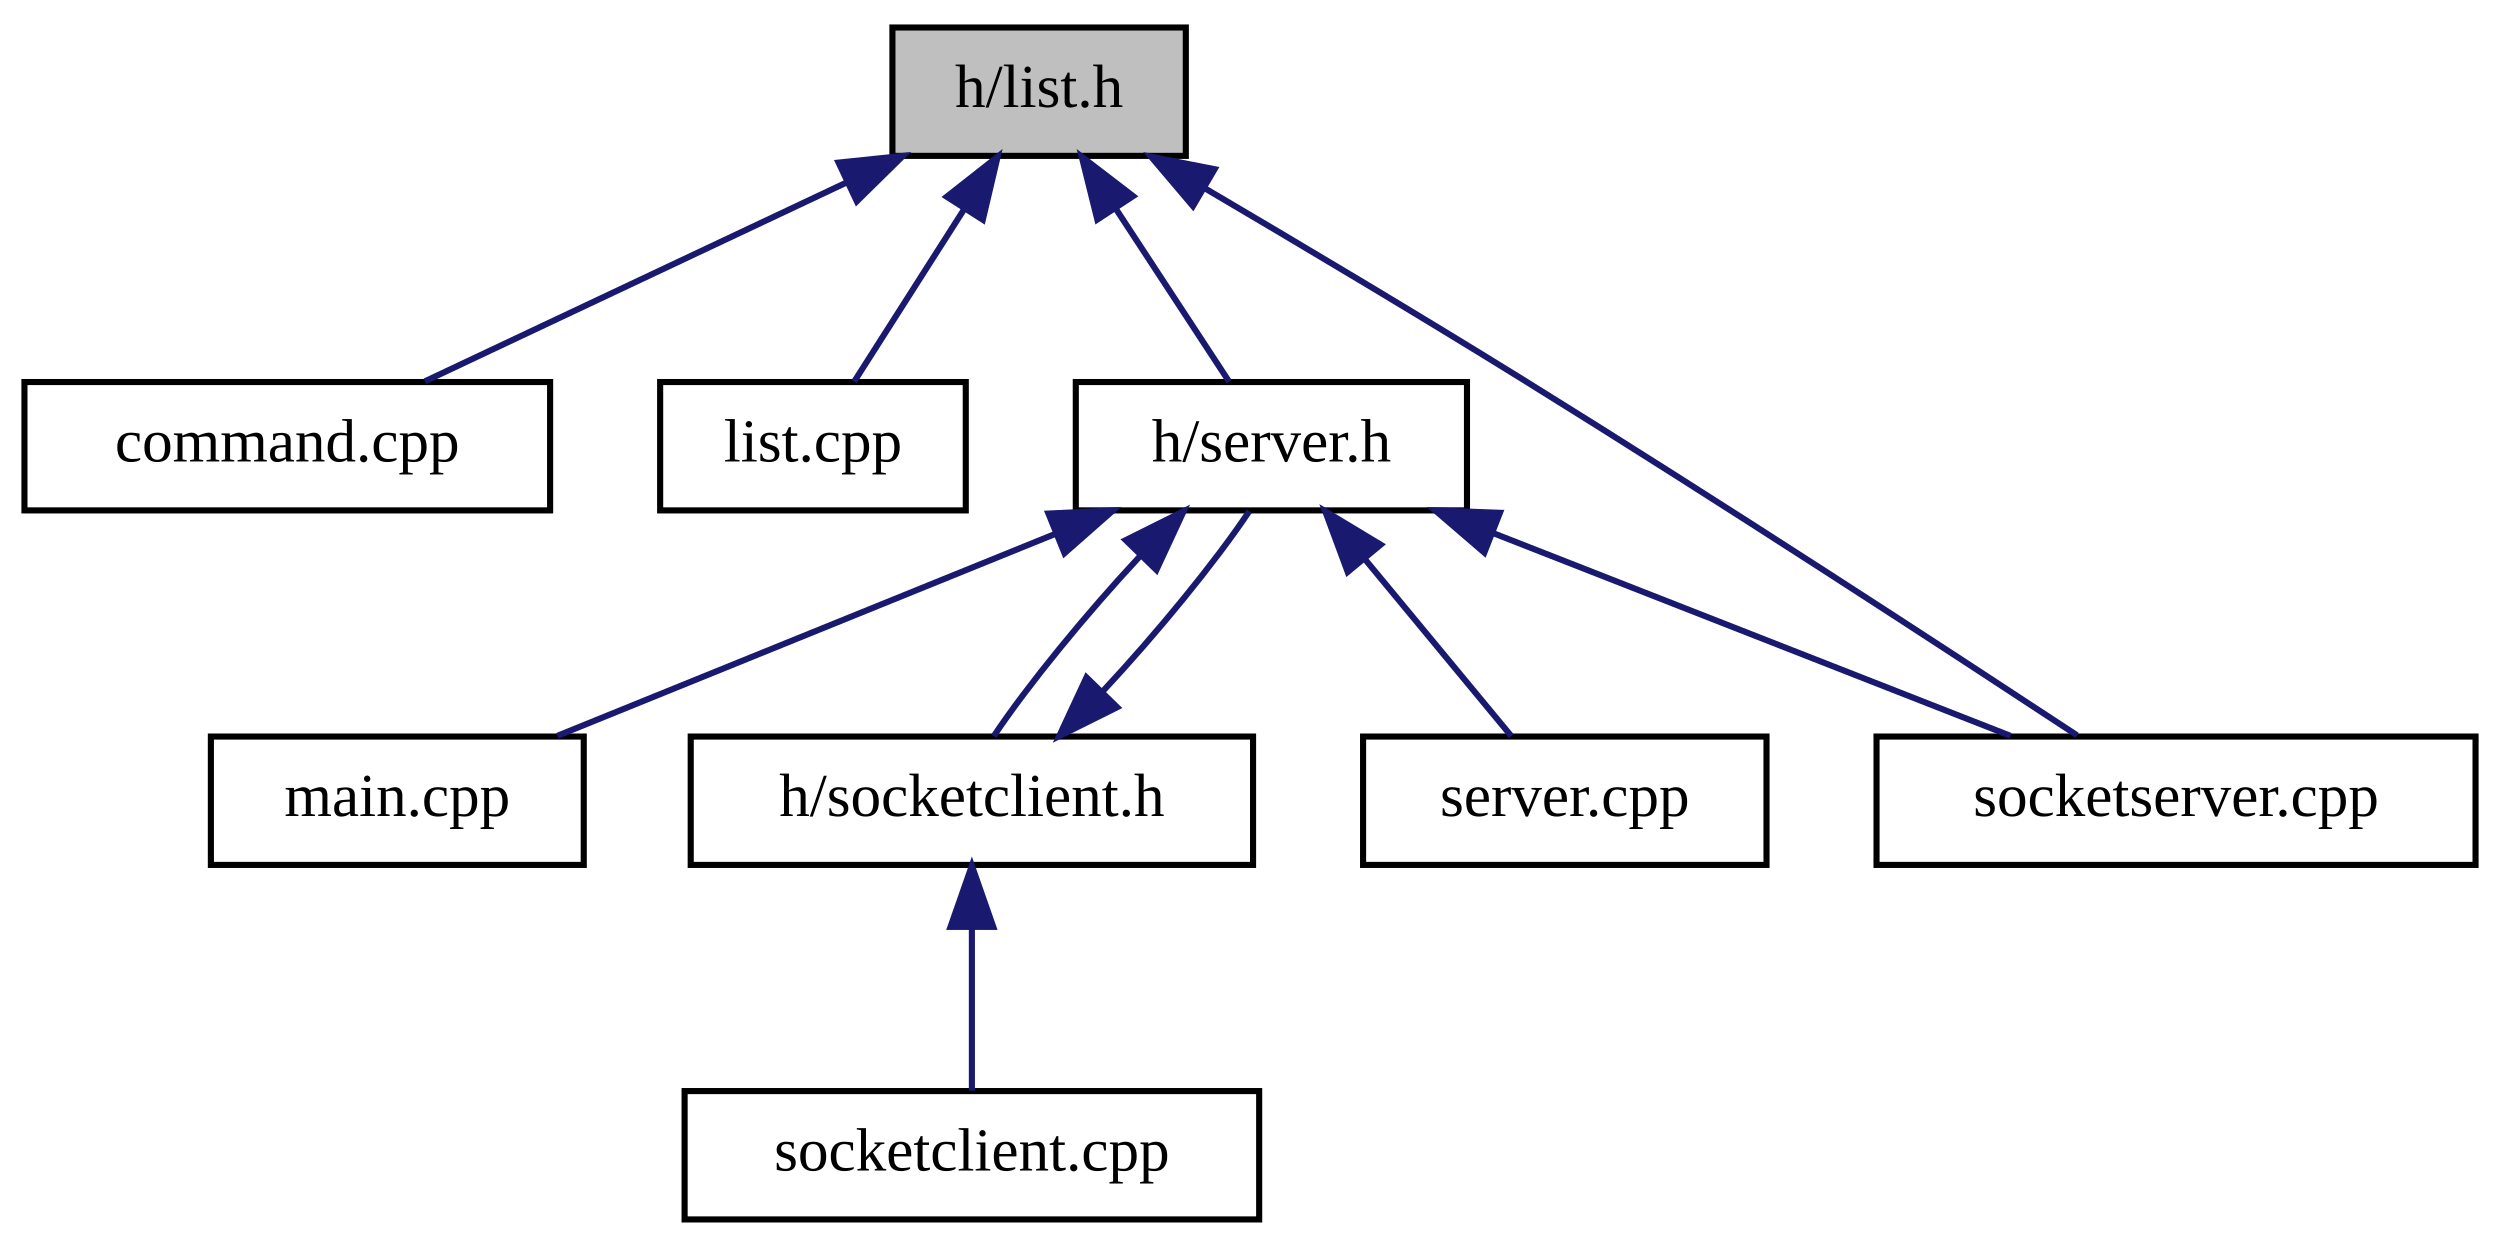
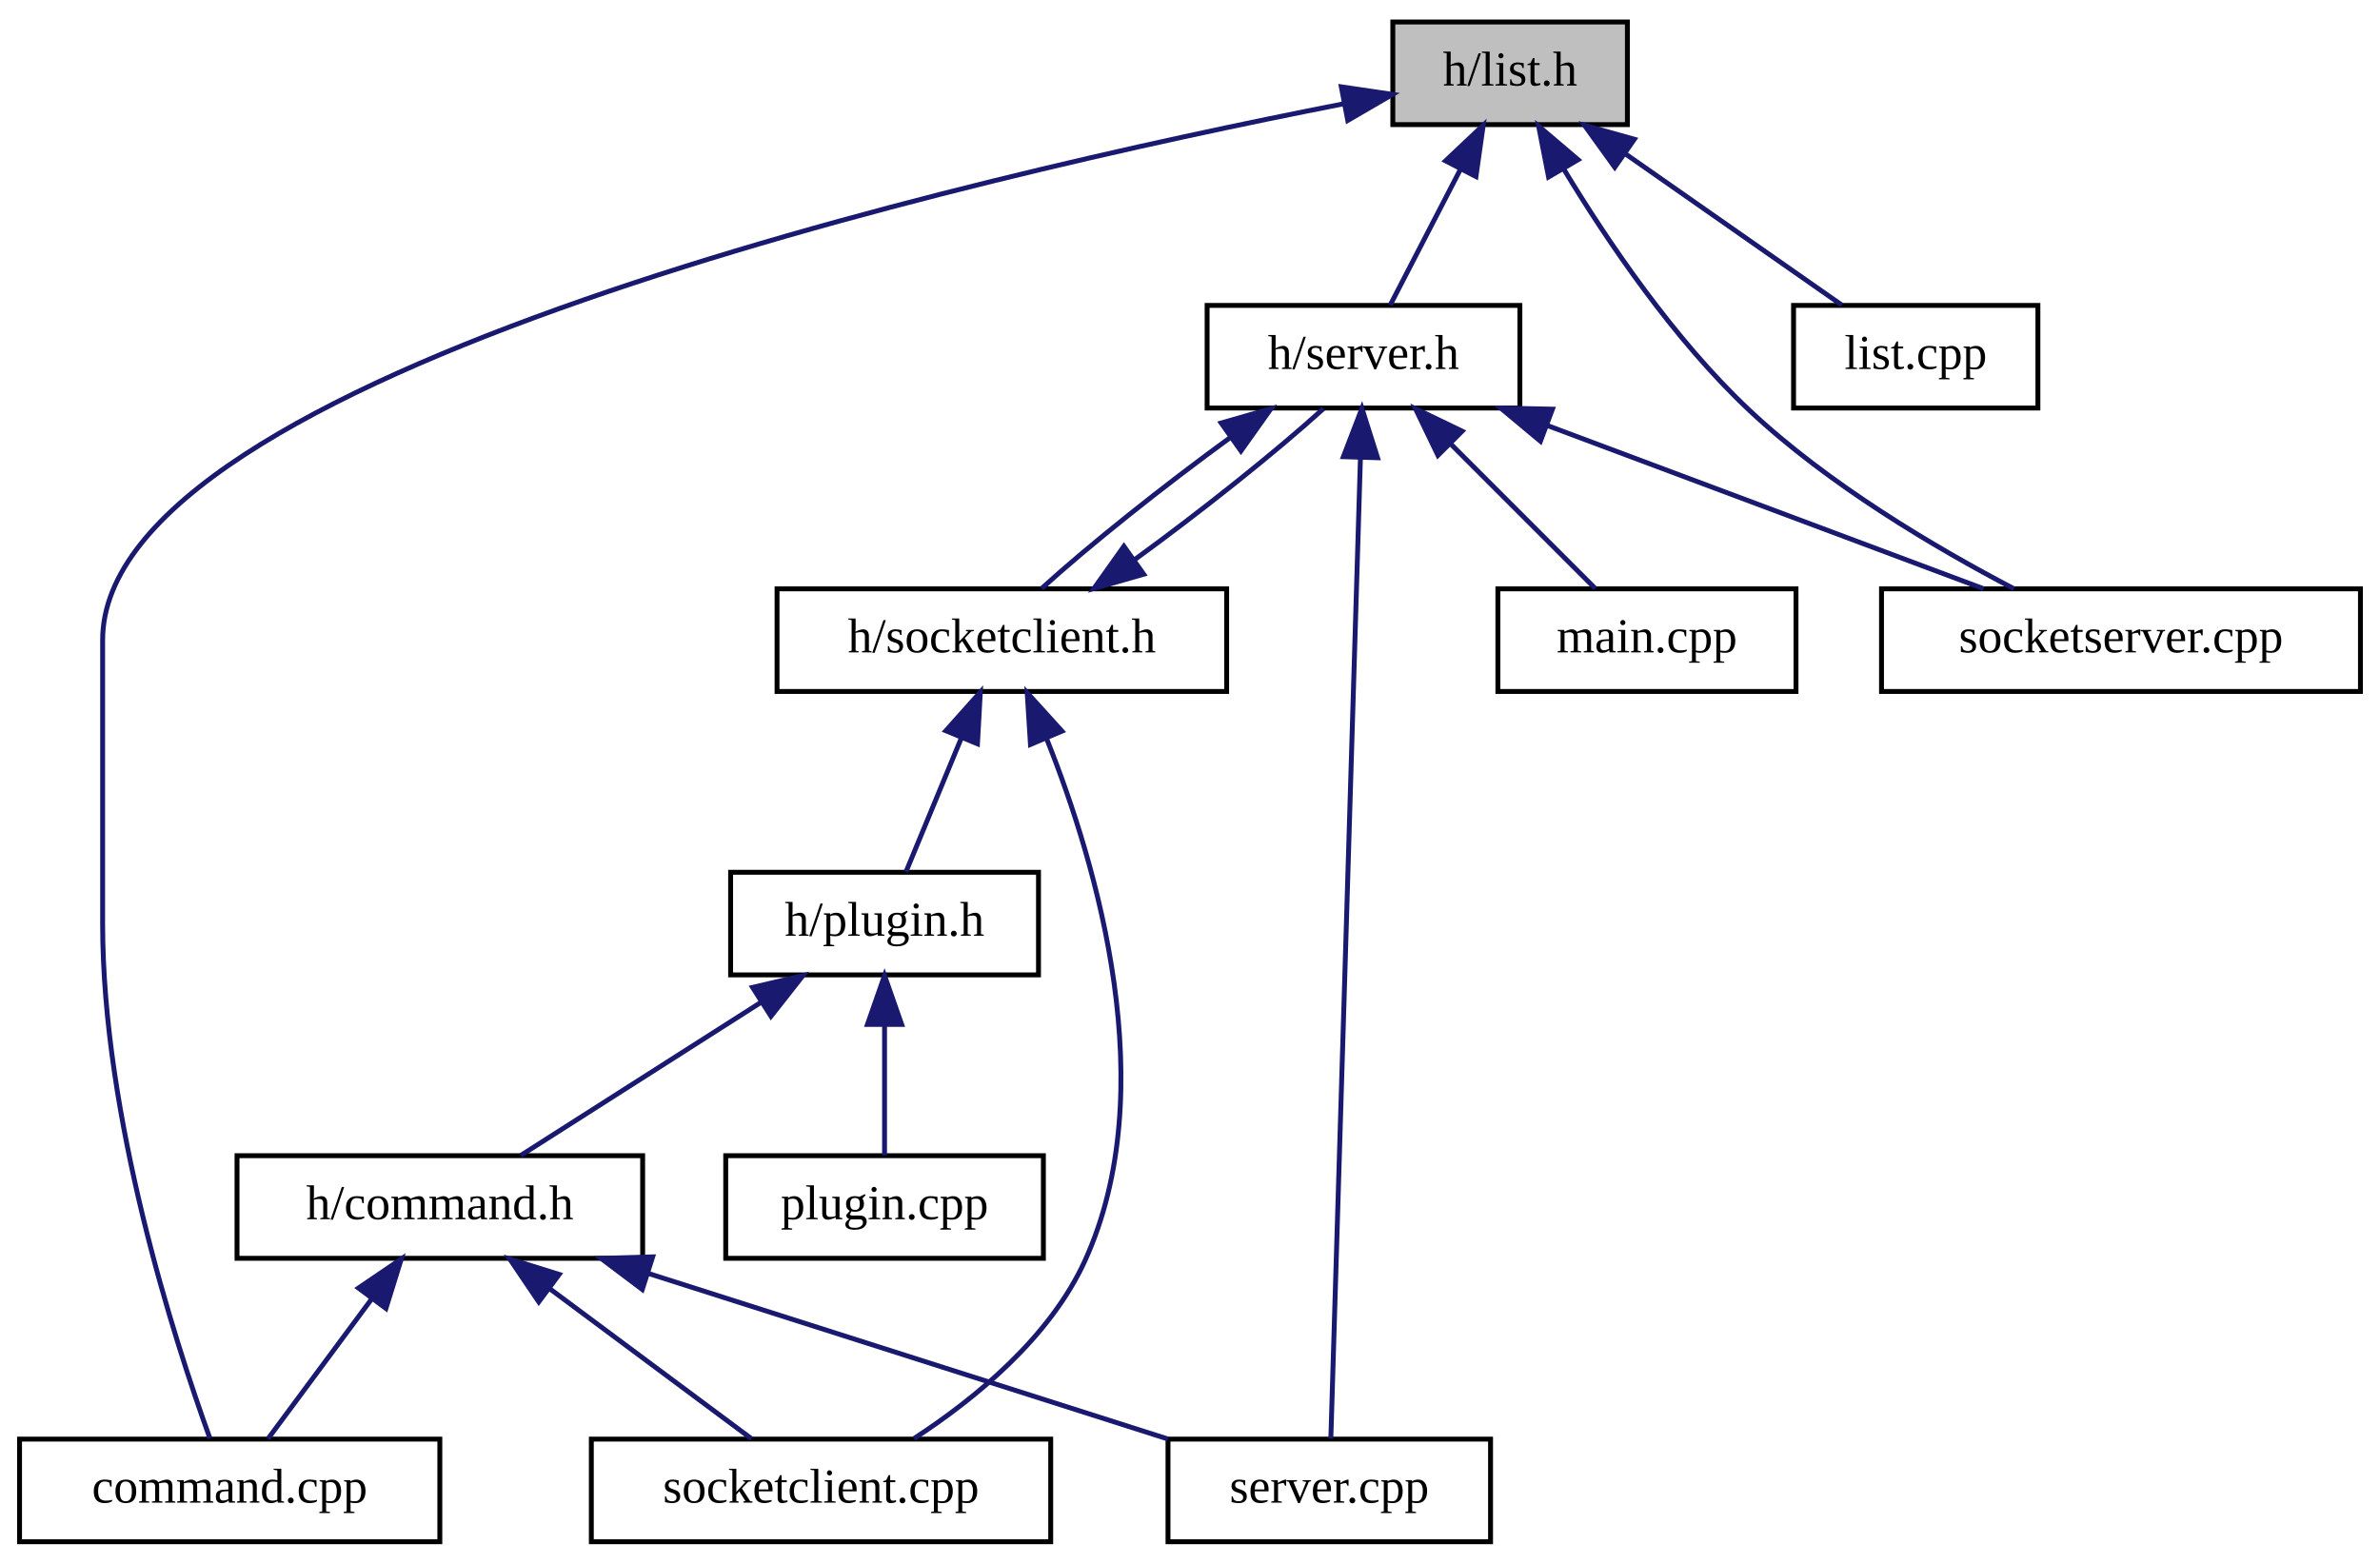
- <svg xmlns="http://www.w3.org/2000/svg" xmlns:xlink="http://www.w3.org/1999/xlink" width="409pt" height="204pt" viewBox="0.00 0.00 409.00 204.00">
-   <g id="graph1" class="graph" transform="scale(1 1) rotate(0) translate(4 200)">
-     <polygon fill="white" stroke="white" points="-4,5 -4,-200 406,-200 406,5 -4,5" />
+ <svg xmlns="http://www.w3.org/2000/svg" xmlns:xlink="http://www.w3.org/1999/xlink" width="487pt" height="320pt" viewBox="0.00 0.00 487.00 320.00">
+   <g id="graph1" class="graph" transform="scale(1 1) rotate(0) translate(4 316)">
+     <polygon fill="white" stroke="white" points="-4,5 -4,-316 484,-316 484,5 -4,5" />
    <g id="node1" class="node">
-       <polygon fill="#bfbfbf" stroke="black" points="142,-174.5 142,-195.5 190,-195.5 190,-174.5 142,-174.5" />
-       <text text-anchor="middle" x="166" y="-182.5" font-family="FreeSans.ttf" font-size="10.00">h/list.h</text>
+       <polygon fill="#bfbfbf" stroke="black" points="281,-290.5 281,-311.5 329,-311.5 329,-290.5 281,-290.5" />
+       <text text-anchor="middle" x="305" y="-298.5" font-family="FreeSans.ttf" font-size="10.00">h/list.h</text>
    </g>
    <g id="node3" class="node">
-       <a xlink:href="command_8cpp.xhtml" target="_top" xlink:title="All non-trivial member functions of the Command class.">
-         <polygon fill="white" stroke="black" points="0,-116.5 0,-137.5 86,-137.5 86,-116.5 0,-116.5" />
-         <text text-anchor="middle" x="43" y="-124.5" font-family="FreeSans.ttf" font-size="10.00">command.cpp</text>
+       <a xlink:href="server_8h.xhtml" target="_top" xlink:title="The Server class.">
+         <polygon fill="white" stroke="black" points="243,-232.5 243,-253.5 307,-253.5 307,-232.5 243,-232.5" />
+         <text text-anchor="middle" x="275" y="-240.5" font-family="FreeSans.ttf" font-size="10.00">h/server.h</text>
      </a>
    </g>
    <g id="edge2" class="edge">
-       <path fill="none" stroke="midnightblue" d="M134.627,-170.206C113.049,-160.031 84.898,-146.757 65.524,-137.621" />
-       <polygon fill="midnightblue" stroke="midnightblue" points="133.188,-173.397 143.726,-174.497 136.174,-167.066 133.188,-173.397" />
+       <path fill="none" stroke="midnightblue" d="M294.848,-281.373C290.035,-272.068 284.476,-261.32 280.468,-253.571" />
+       <polygon fill="midnightblue" stroke="midnightblue" points="291.794,-283.088 299.498,-290.362 298.012,-279.872 291.794,-283.088" />
+     </g>
+     <g id="node11" class="node">
+       <a xlink:href="command_8cpp.xhtml" target="_top" xlink:title="All non-trivial member functions of the Command class.">
+         <polygon fill="white" stroke="black" points="0,-0.5 0,-21.5 86,-21.5 86,-0.5 0,-0.5" />
+         <text text-anchor="middle" x="43" y="-8.5" font-family="FreeSans.ttf" font-size="10.00">command.cpp</text>
+       </a>
+     </g>
+     <g id="edge28" class="edge">
+       <path fill="none" stroke="midnightblue" d="M270.882,-294.749C194.621,-279.806 17,-239.185 17,-185 17,-185 17,-185 17,-127 17,-87.374 31.625,-41.937 38.938,-21.695" />
+       <polygon fill="midnightblue" stroke="midnightblue" points="270.459,-298.232 280.941,-296.686 271.783,-291.358 270.459,-298.232" />
+     </g>
+     <g id="node24" class="node">
+       <a xlink:href="socketserver_8cpp.xhtml" target="_top" xlink:title="All non-trivial member functions of the SocketServer class.">
+         <polygon fill="white" stroke="black" points="381,-174.5 381,-195.5 479,-195.5 479,-174.5 381,-174.5" />
+         <text text-anchor="middle" x="430" y="-182.5" font-family="FreeSans.ttf" font-size="10.00">socketserver.cpp</text>
+       </a>
+     </g>
+     <g id="edge32" class="edge">
+       <path fill="none" stroke="midnightblue" d="M316.001,-281.363C324.925,-266.604 338.531,-246.514 354,-232 370.178,-216.82 391.996,-203.934 408.105,-195.515" />
+       <polygon fill="midnightblue" stroke="midnightblue" points="312.871,-279.782 310.84,-290.18 318.912,-283.318 312.871,-279.782" />
+     </g>
+     <g id="node27" class="node">
+       <a xlink:href="list_8cpp.xhtml" target="_top" xlink:title="All globally referenced list / map / vector types.">
+         <polygon fill="white" stroke="black" points="363,-232.5 363,-253.5 413,-253.5 413,-232.5 363,-232.5" />
+         <text text-anchor="middle" x="388" y="-240.5" font-family="FreeSans.ttf" font-size="10.00">list.cpp</text>
+       </a>
+     </g>
+     <g id="edge30" class="edge">
+       <path fill="none" stroke="midnightblue" d="M328.554,-284.541C342.783,-274.597 360.499,-262.218 372.873,-253.571" />
+       <polygon fill="midnightblue" stroke="midnightblue" points="326.416,-281.765 320.223,-290.362 330.425,-287.503 326.416,-281.765" />
    </g>
    <g id="node5" class="node">
-       <a xlink:href="list_8cpp.xhtml" target="_top" xlink:title="All globally referenced list / map / vector types.">
-         <polygon fill="white" stroke="black" points="104,-116.5 104,-137.5 154,-137.5 154,-116.5 104,-116.5" />
-         <text text-anchor="middle" x="129" y="-124.5" font-family="FreeSans.ttf" font-size="10.00">list.cpp</text>
+       <a xlink:href="socketclient_8h.xhtml" target="_top" xlink:title="The SocketClient class.">
+         <polygon fill="white" stroke="black" points="155,-174.5 155,-195.5 247,-195.5 247,-174.5 155,-174.5" />
+         <text text-anchor="middle" x="201" y="-182.5" font-family="FreeSans.ttf" font-size="10.00">h/socketclient.h</text>
      </a>
    </g>
    <g id="edge4" class="edge">
-       <path fill="none" stroke="midnightblue" d="M153.667,-165.667C147.688,-156.295 140.739,-145.402 135.743,-137.571" />
-       <polygon fill="midnightblue" stroke="midnightblue" points="150.885,-167.814 159.214,-174.362 156.786,-164.049 150.885,-167.814" />
+       <path fill="none" stroke="midnightblue" d="M247.846,-226.541C234.154,-216.597 218.627,-204.218 209.135,-195.571" />
+       <polygon fill="midnightblue" stroke="midnightblue" points="245.88,-229.437 256.063,-232.362 249.926,-223.725 245.88,-229.437" />
+     </g>
+     <g id="node13" class="node">
+       <a xlink:href="server_8cpp.xhtml" target="_top" xlink:title="All non-trivial member functions of the Server class.">
+         <polygon fill="white" stroke="black" points="235,-0.5 235,-21.5 301,-21.5 301,-0.5 235,-0.5" />
+         <text text-anchor="middle" x="268" y="-8.5" font-family="FreeSans.ttf" font-size="10.00">server.cpp</text>
+       </a>
+     </g>
+     <g id="edge24" class="edge">
+       <path fill="none" stroke="midnightblue" d="M274.376,-222.335C272.933,-174.5 269.403,-57.508 268.321,-21.634" />
+       <polygon fill="midnightblue" stroke="midnightblue" points="270.881,-222.539 274.681,-232.429 277.878,-222.328 270.881,-222.539" />
+     </g>
+     <g id="node21" class="node">
+       <a xlink:href="main_8cpp.xhtml" target="_top" xlink:title="Initial server entry point.">
+         <polygon fill="white" stroke="black" points="302.5,-174.5 302.5,-195.5 363.5,-195.5 363.5,-174.5 302.5,-174.5" />
+         <text text-anchor="middle" x="333" y="-182.5" font-family="FreeSans.ttf" font-size="10.00">main.cpp</text>
+       </a>
+     </g>
+     <g id="edge22" class="edge">
+       <path fill="none" stroke="midnightblue" d="M292.882,-225.118C302.562,-215.438 314.19,-203.81 322.429,-195.571" />
+       <polygon fill="midnightblue" stroke="midnightblue" points="290.234,-222.816 285.638,-232.362 295.184,-227.766 290.234,-222.816" />
+     </g>
+     <g id="edge26" class="edge">
+       <path fill="none" stroke="midnightblue" d="M312.75,-228.874C340.255,-218.582 376.921,-204.862 401.878,-195.523" />
+       <polygon fill="midnightblue" stroke="midnightblue" points="311.208,-225.714 303.069,-232.497 313.662,-232.27 311.208,-225.714" />
+     </g>
+     <g id="edge18" class="edge">
+       <path fill="none" stroke="midnightblue" d="M228.048,-201.382C241.73,-211.313 257.268,-223.696 266.791,-232.362" />
+       <polygon fill="midnightblue" stroke="midnightblue" points="230.023,-198.492 219.839,-195.571 225.978,-204.205 230.023,-198.492" />
    </g>
    <g id="node7" class="node">
-       <a xlink:href="server_8h.xhtml" target="_top" xlink:title="The Server class.">
-         <polygon fill="white" stroke="black" points="172,-116.5 172,-137.5 236,-137.5 236,-116.5 172,-116.5" />
-         <text text-anchor="middle" x="204" y="-124.5" font-family="FreeSans.ttf" font-size="10.00">h/server.h</text>
+       <a xlink:href="plugin_8h.xhtml" target="_top" xlink:title="The Plugin class.">
+         <polygon fill="white" stroke="black" points="145.5,-116.5 145.5,-137.5 208.5,-137.5 208.5,-116.5 145.5,-116.5" />
+         <text text-anchor="middle" x="177" y="-124.5" font-family="FreeSans.ttf" font-size="10.00">h/plugin.h</text>
      </a>
    </g>
    <g id="edge6" class="edge">
-       <path fill="none" stroke="midnightblue" d="M178.475,-165.959C184.658,-156.522 191.89,-145.484 197.074,-137.571" />
-       <polygon fill="midnightblue" stroke="midnightblue" points="175.522,-164.079 172.97,-174.362 181.378,-167.915 175.522,-164.079" />
+       <path fill="none" stroke="midnightblue" d="M192.757,-165.079C188.935,-155.842 184.547,-145.239 181.374,-137.571" />
+       <polygon fill="midnightblue" stroke="midnightblue" points="189.54,-166.46 196.598,-174.362 196.009,-163.783 189.54,-166.46" />
    </g>
-     <g id="node18" class="node">
-       <a xlink:href="socketserver_8cpp.xhtml" target="_top" xlink:title="All non-trivial member functions of the SocketServer class.">
-         <polygon fill="white" stroke="black" points="303,-58.5 303,-79.5 401,-79.5 401,-58.5 303,-58.5" />
-         <text text-anchor="middle" x="352" y="-66.5" font-family="FreeSans.ttf" font-size="10.00">socketserver.cpp</text>
+     <g id="node15" class="node">
+       <a xlink:href="socketclient_8cpp.xhtml" target="_top" xlink:title="socketclient.cpp">
+         <polygon fill="white" stroke="black" points="117,-0.5 117,-21.5 211,-21.5 211,-0.5 117,-0.5" />
+         <text text-anchor="middle" x="164" y="-8.5" font-family="FreeSans.ttf" font-size="10.00">socketclient.cpp</text>
      </a>
    </g>
    <g id="edge20" class="edge">
-       <path fill="none" stroke="midnightblue" d="M193.248,-169.116C208.541,-160.119 227.924,-148.581 245,-138 277.506,-117.859 314.943,-93.429 335.801,-79.705" />
-       <polygon fill="midnightblue" stroke="midnightblue" points="191.166,-166.279 184.311,-174.358 194.708,-172.317 191.166,-166.279" />
+       <path fill="none" stroke="midnightblue" d="M210.206,-164.717C220.556,-138.786 233.962,-93.053 218,-58 210.841,-42.277 195.536,-29.772 183.042,-21.626" />
+       <polygon fill="midnightblue" stroke="midnightblue" points="206.855,-163.654 206.187,-174.227 213.303,-166.379 206.855,-163.654" />
    </g>
    <g id="node9" class="node">
-       <a xlink:href="main_8cpp.xhtml" target="_top" xlink:title="Initial server entry point.">
-         <polygon fill="white" stroke="black" points="30.5,-58.5 30.5,-79.5 91.5,-79.5 91.5,-58.5 30.5,-58.5" />
-         <text text-anchor="middle" x="61" y="-66.5" font-family="FreeSans.ttf" font-size="10.00">main.cpp</text>
+       <a xlink:href="command_8h.xhtml" target="_top" xlink:title="The Command class.">
+         <polygon fill="white" stroke="black" points="44.5,-58.5 44.5,-79.5 127.5,-79.5 127.5,-58.5 44.5,-58.5" />
+         <text text-anchor="middle" x="86" y="-66.5" font-family="FreeSans.ttf" font-size="10.00">h/command.h</text>
      </a>
    </g>
    <g id="edge8" class="edge">
-       <path fill="none" stroke="midnightblue" d="M168.534,-112.615C143.321,-102.389 110.013,-88.88 87.187,-79.621" />
-       <polygon fill="midnightblue" stroke="midnightblue" points="167.521,-115.981 178.104,-116.497 170.153,-109.495 167.521,-115.981" />
+       <path fill="none" stroke="midnightblue" d="M151.616,-110.821C135.942,-100.831 116.28,-88.299 102.585,-79.571" />
+       <polygon fill="midnightblue" stroke="midnightblue" points="149.995,-113.939 160.309,-116.362 153.758,-108.036 149.995,-113.939" />
    </g>
-     <g id="node11" class="node">
-       <a xlink:href="socketclient_8h.xhtml" target="_top" xlink:title="The SocketClient class.">
-         <polygon fill="white" stroke="black" points="109,-58.5 109,-79.5 201,-79.5 201,-58.5 109,-58.5" />
-         <text text-anchor="middle" x="155" y="-66.5" font-family="FreeSans.ttf" font-size="10.00">h/socketclient.h</text>
-       </a>
-     </g>
-     <g id="edge10" class="edge">
-       <path fill="none" stroke="midnightblue" d="M182.605,-109.118C173.583,-99.438 164.071,-87.81 158.578,-79.571" />
-       <polygon fill="midnightblue" stroke="midnightblue" points="180.168,-111.633 189.649,-116.362 185.186,-106.753 180.168,-111.633" />
-     </g>
-     <g id="node16" class="node">
-       <a xlink:href="server_8cpp.xhtml" target="_top" xlink:title="All non-trivial member functions of the Server class.">
-         <polygon fill="white" stroke="black" points="219,-58.5 219,-79.5 285,-79.5 285,-58.5 219,-58.5" />
-         <text text-anchor="middle" x="252" y="-66.5" font-family="FreeSans.ttf" font-size="10.00">server.cpp</text>
+     <g id="node17" class="node">
+       <a xlink:href="plugin_8cpp.xhtml" target="_top" xlink:title="All non-trivial member functions of the Plugin class.">
+         <polygon fill="white" stroke="black" points="144.5,-58.5 144.5,-79.5 209.5,-79.5 209.5,-58.5 144.5,-58.5" />
+         <text text-anchor="middle" x="177" y="-66.5" font-family="FreeSans.ttf" font-size="10.00">plugin.cpp</text>
      </a>
    </g>
    <g id="edge16" class="edge">
-       <path fill="none" stroke="midnightblue" d="M219.277,-108.541C227.19,-98.979 236.568,-87.647 243.252,-79.571" />
-       <polygon fill="midnightblue" stroke="midnightblue" points="216.483,-106.426 212.804,-116.362 221.876,-110.889 216.483,-106.426" />
+       <path fill="none" stroke="midnightblue" d="M177,-106.191C177,-97.168 177,-86.994 177,-79.571" />
+       <polygon fill="midnightblue" stroke="midnightblue" points="173.5,-106.362 177,-116.362 180.5,-106.362 173.5,-106.362" />
    </g>
-     <g id="edge18" class="edge">
-       <path fill="none" stroke="midnightblue" d="M240.36,-112.751C266.495,-102.509 301.168,-88.921 324.898,-79.621" />
-       <polygon fill="midnightblue" stroke="midnightblue" points="238.835,-109.589 230.802,-116.497 241.389,-116.107 238.835,-109.589" />
+     <g id="edge10" class="edge">
+       <path fill="none" stroke="midnightblue" d="M72.099,-50.25C65.056,-40.75 56.764,-29.565 50.837,-21.571" />
+       <polygon fill="midnightblue" stroke="midnightblue" points="69.346,-52.413 78.113,-58.362 74.969,-48.244 69.346,-52.413" />
    </g>
    <g id="edge12" class="edge">
-       <path fill="none" stroke="midnightblue" d="M176.322,-86.803C185.341,-96.472 194.862,-108.104 200.377,-116.362" />
-       <polygon fill="midnightblue" stroke="midnightblue" points="178.765,-84.296 169.282,-79.571 173.749,-89.178 178.765,-84.296" />
-     </g>
-     <g id="node14" class="node">
-       <a xlink:href="socketclient_8cpp.xhtml" target="_top" xlink:title="All non-trivial member functions of the SocketClient class.">
-         <polygon fill="white" stroke="black" points="108,-0.5 108,-21.5 202,-21.5 202,-0.5 108,-0.5" />
-         <text text-anchor="middle" x="155" y="-8.5" font-family="FreeSans.ttf" font-size="10.00">socketclient.cpp</text>
-       </a>
+       <path fill="none" stroke="midnightblue" d="M128.636,-55.413C161.108,-45.065 205.16,-31.026 234.979,-21.523" />
+       <polygon fill="midnightblue" stroke="midnightblue" points="127.424,-52.126 118.959,-58.497 129.549,-58.795 127.424,-52.126" />
    </g>
    <g id="edge14" class="edge">
-       <path fill="none" stroke="midnightblue" d="M155,-48.191C155,-39.168 155,-28.994 155,-21.571" />
-       <polygon fill="midnightblue" stroke="midnightblue" points="151.5,-48.362 155,-58.362 158.5,-48.362 151.5,-48.362" />
+       <path fill="none" stroke="midnightblue" d="M108.514,-52.259C121.821,-42.364 138.265,-30.136 149.784,-21.571" />
+       <polygon fill="midnightblue" stroke="midnightblue" points="106.243,-49.586 100.306,-58.362 110.42,-55.203 106.243,-49.586" />
    </g>
  </g>
</svg>
